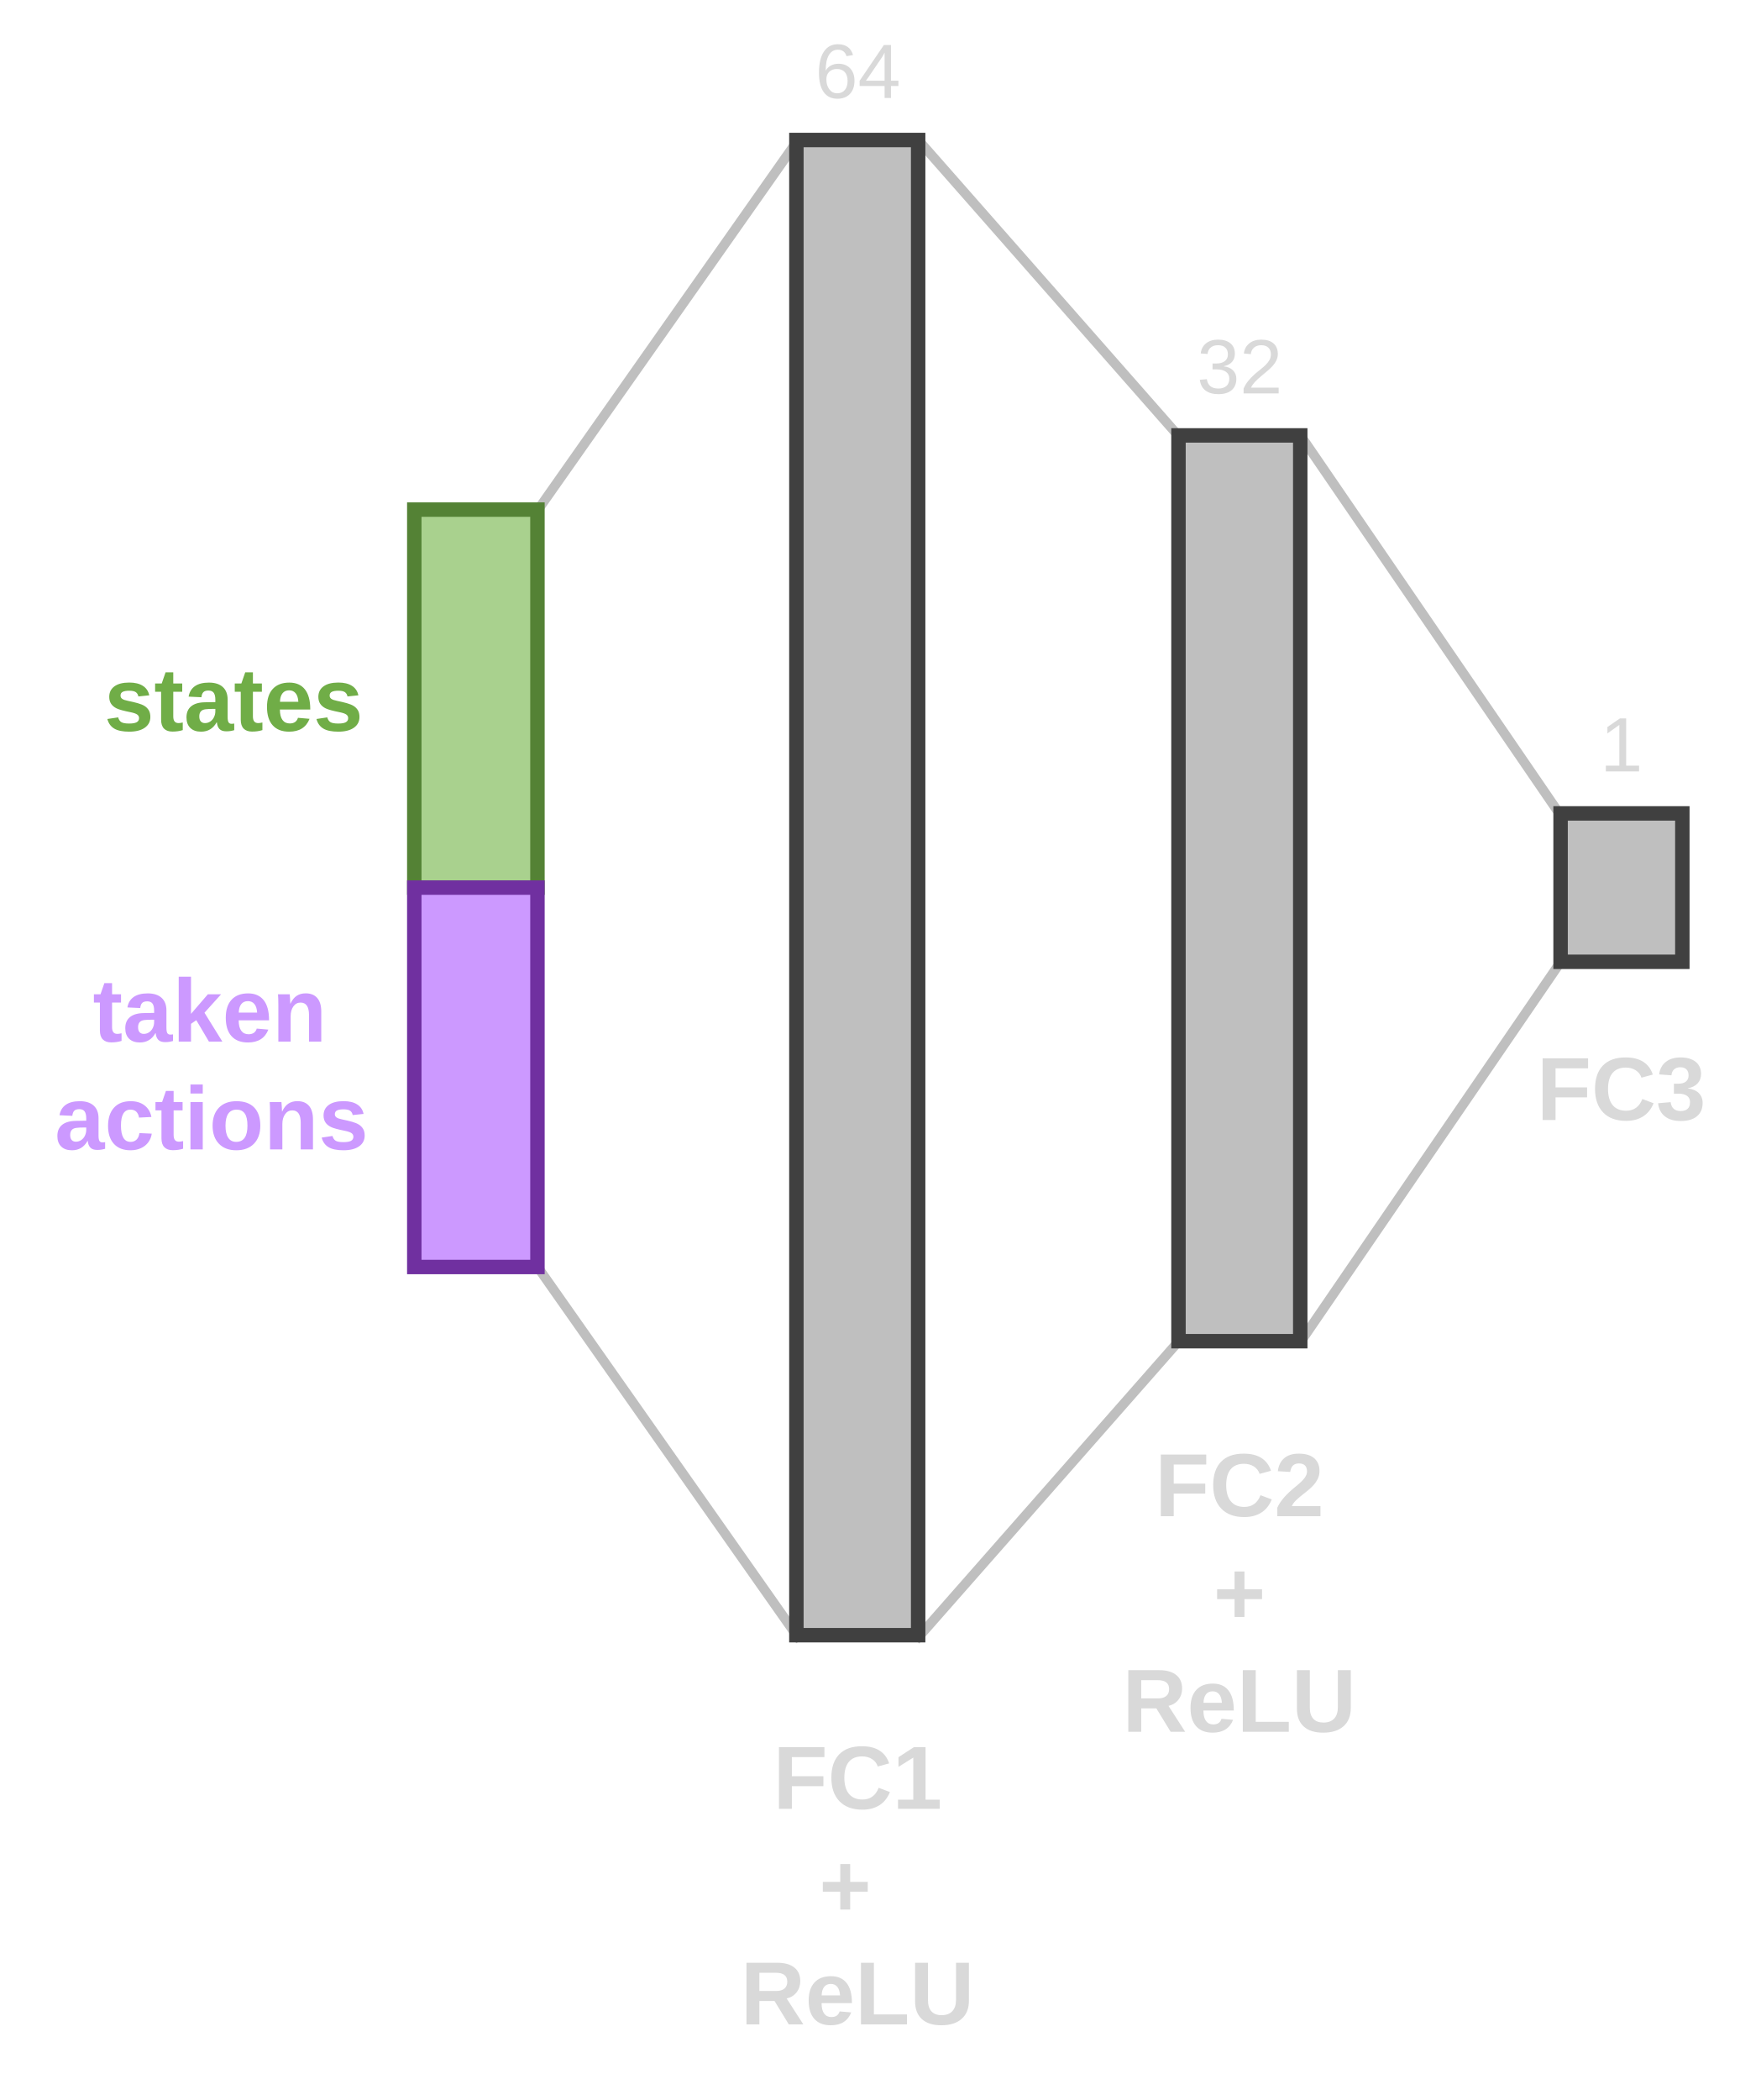
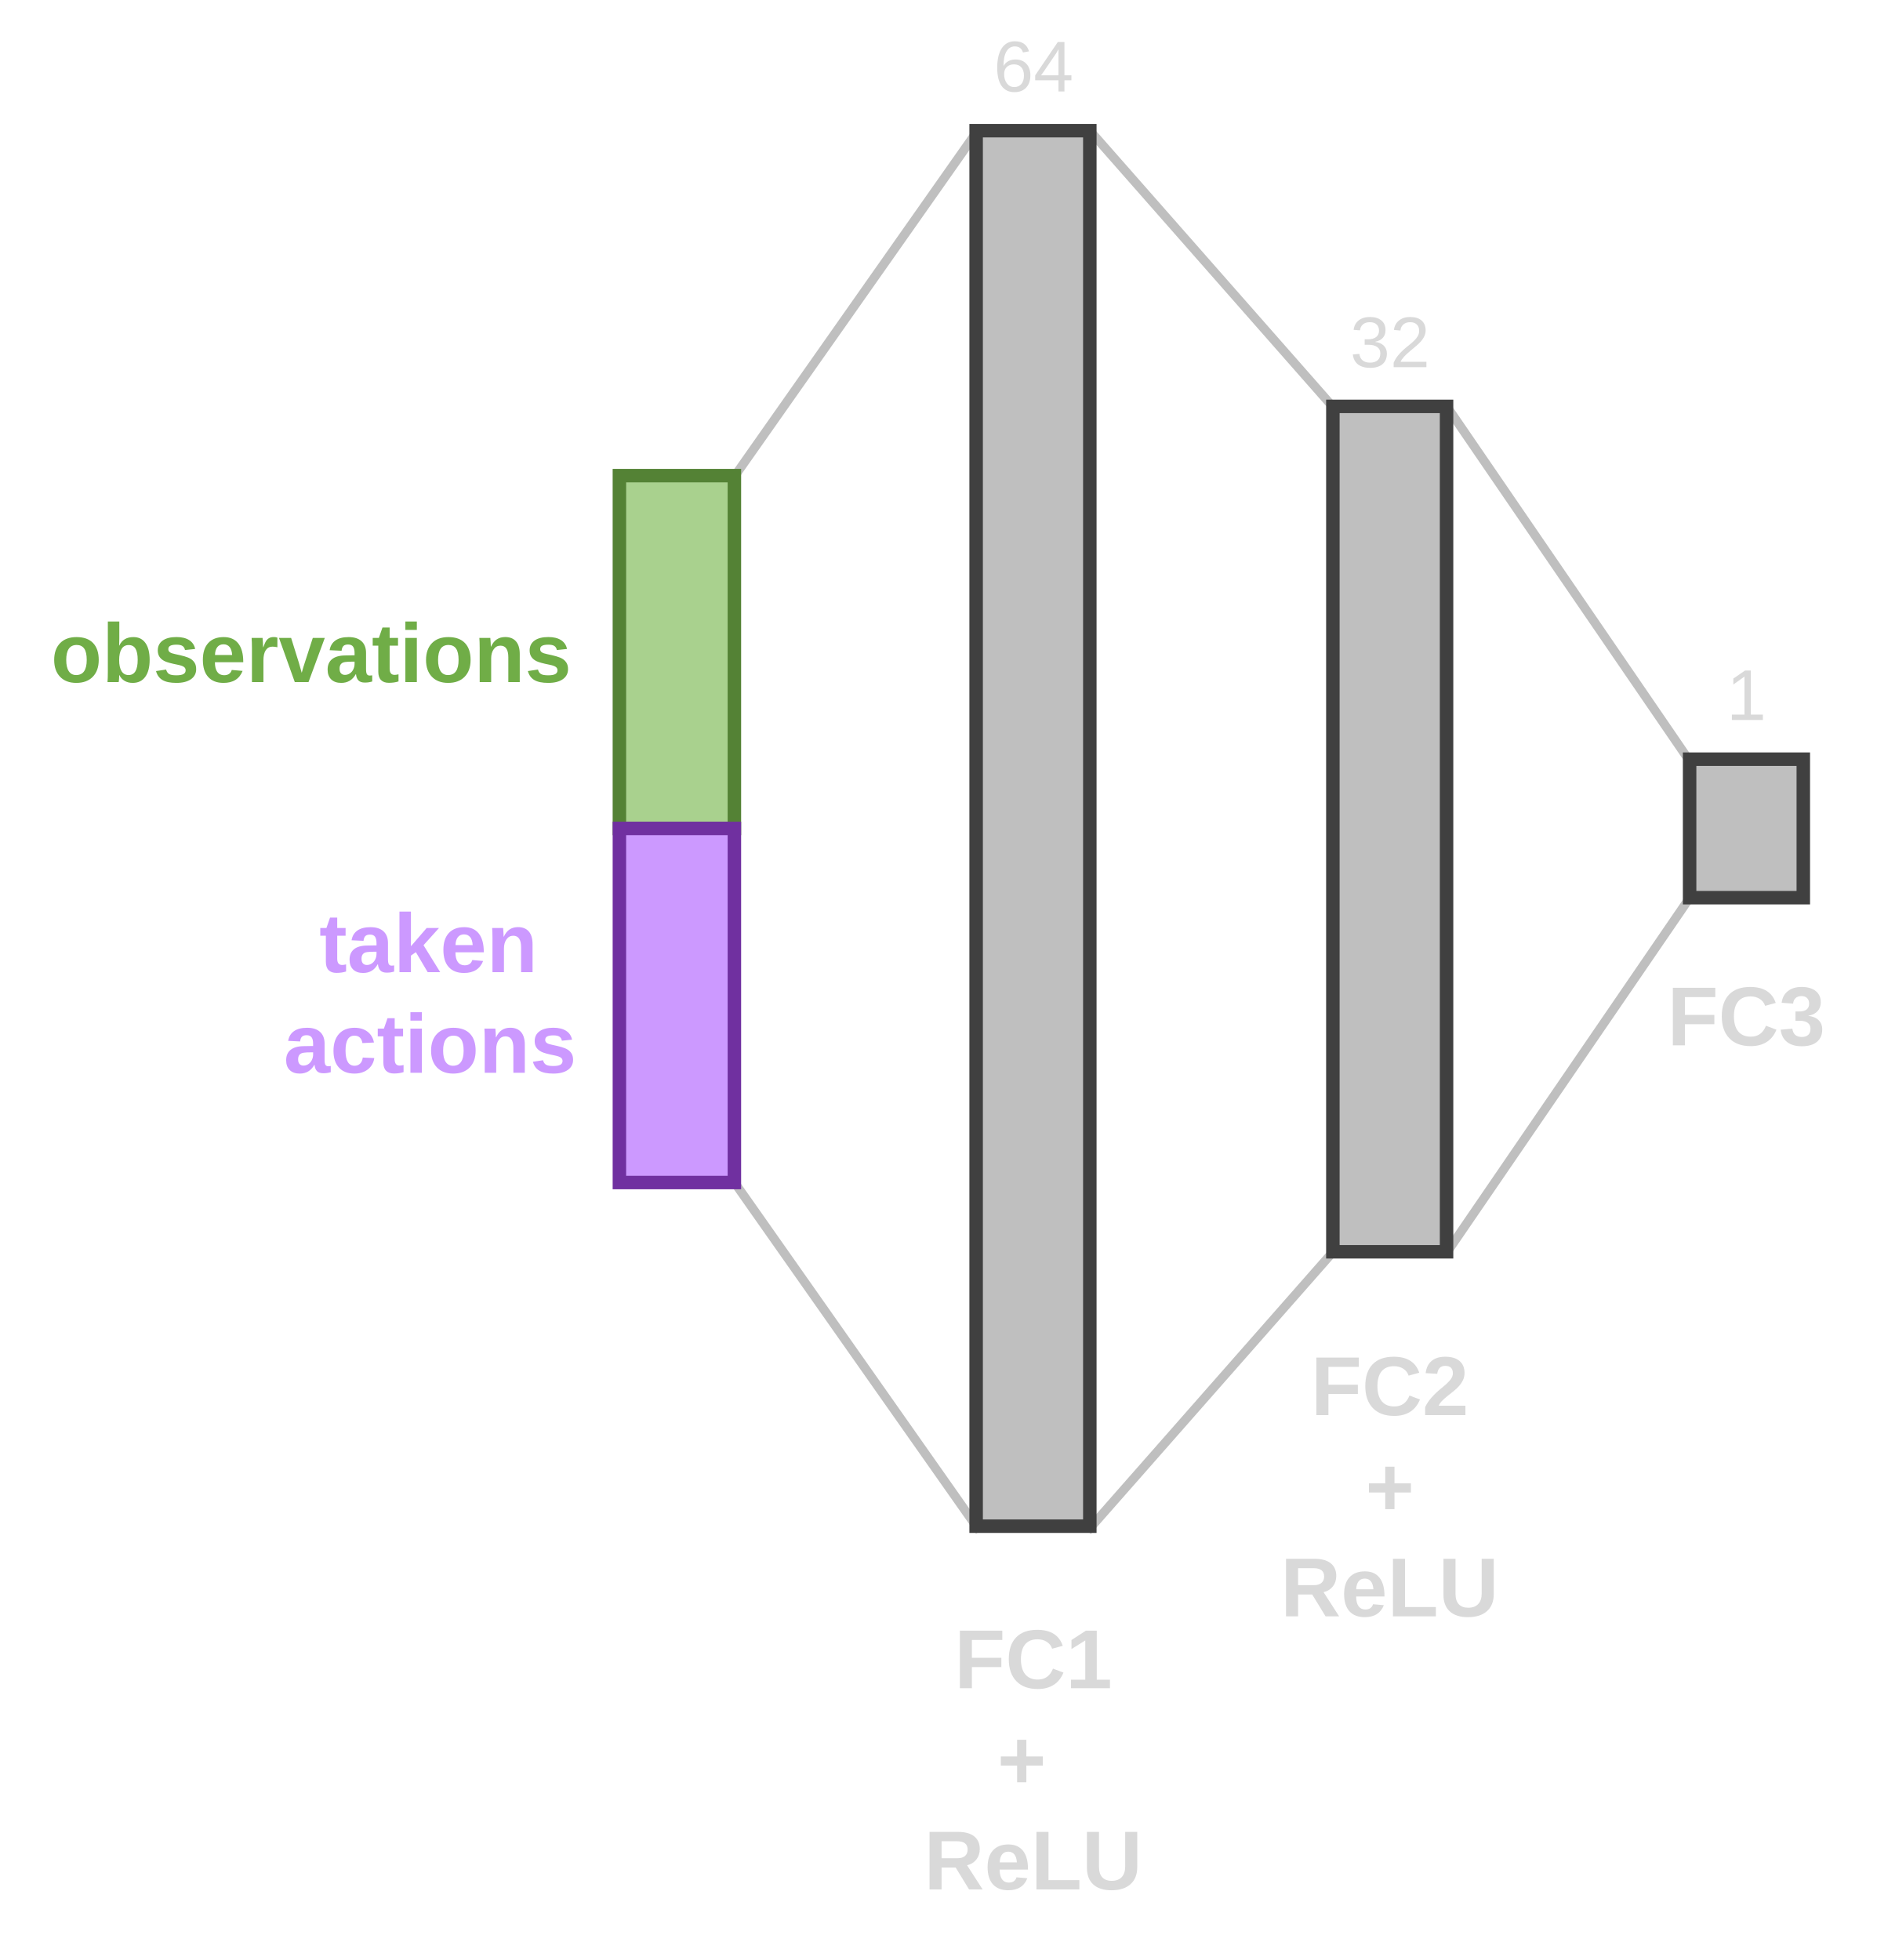
- <svg xmlns="http://www.w3.org/2000/svg" width="1258" height="1500" xml:space="preserve" overflow="hidden">
-   <defs>
-     <clipPath id="clip0">
-       <rect x="706" y="932" width="1258" height="1500" />
-     </clipPath>
-   </defs>
-   <g clip-path="url(#clip0)" transform="translate(-706 -932)">
+ <svg xmlns="http://www.w3.org/2000/svg" width="1436" height="1500" xml:space="preserve" overflow="hidden">
+   <g transform="translate(-528 -932)">
    <path d="M0 0 185.263 270.594" stroke="#BFBFBF" stroke-width="6.875" stroke-linecap="square" stroke-miterlimit="8" stroke-dasharray="20.625 6.875" fill="none" fill-rule="evenodd" transform="matrix(-1 0 0 1 1820.76 1619.5)" />
    <path d="M0 0 185.263 210.592" stroke="#BFBFBF" stroke-width="6.875" stroke-linecap="square" stroke-miterlimit="8" stroke-dasharray="20.625 6.875" fill="none" fill-rule="evenodd" transform="matrix(-1 0 0 1 1547.76 1890.5)" />
    <path d="M1635.5 1243.5 1820.76 1514.09" stroke="#BFBFBF" stroke-width="6.875" stroke-linecap="square" stroke-miterlimit="8" stroke-dasharray="20.625 6.875" fill="none" fill-rule="evenodd" />
    <path d="M1362.5 1032.5 1547.76 1243.09" stroke="#BFBFBF" stroke-width="6.875" stroke-linecap="square" stroke-miterlimit="8" stroke-dasharray="20.625 6.875" fill="none" fill-rule="evenodd" />
    <path d="M0 0 185.262 263.485" stroke="#BFBFBF" stroke-width="6.875" stroke-linecap="square" stroke-miterlimit="8" stroke-dasharray="20.625 6.875" fill="none" fill-rule="evenodd" transform="matrix(-1 0 0 1 1275.76 1032.5)" />
    <path d="M1090.5 1837.5 1275.76 2100.99" stroke="#BFBFBF" stroke-width="6.875" stroke-linecap="square" stroke-miterlimit="8" stroke-dasharray="20.625 6.875" fill="none" fill-rule="evenodd" />
    <rect x="1275" y="1032" width="87" height="1068" stroke="#404040" stroke-width="10.312" stroke-miterlimit="8" fill="#BFBFBF" />
    <rect x="1548" y="1243" width="87" height="647" stroke="#404040" stroke-width="10.312" stroke-miterlimit="8" fill="#BFBFBF" />
    <rect x="1821" y="1513" width="87" height="106" stroke="#404040" stroke-width="10.312" stroke-miterlimit="8" fill="#BFBFBF" />
    <text fill="#D9D9D9" font-family="Arial,Arial_MSFontService,sans-serif" font-weight="700" font-size="64" transform="matrix(1 0 0 1 1258.27 2224)">FC1</text>
    <text fill="#D9D9D9" font-family="Arial,Arial_MSFontService,sans-serif" font-weight="700" font-size="64" transform="matrix(1 0 0 1 1291.21 2301)">+ </text>
    <text fill="#D9D9D9" font-family="Arial,Arial_MSFontService,sans-serif" font-weight="700" font-size="64" transform="matrix(1 0 0 1 1235.06 2378)">ReLU</text>
    <text fill="#D9D9D9" font-family="Arial,Arial_MSFontService,sans-serif" font-weight="700" font-size="64" transform="matrix(1 0 0 1 1531.09 2015)">FC2</text>
    <text fill="#D9D9D9" font-family="Arial,Arial_MSFontService,sans-serif" font-weight="700" font-size="64" transform="matrix(1 0 0 1 1572.92 2092)">+</text>
    <text fill="#D9D9D9" font-family="Arial,Arial_MSFontService,sans-serif" font-weight="700" font-size="64" transform="matrix(1 0 0 1 1507.88 2169)">ReLU</text>
    <text fill="#D9D9D9" font-family="Arial,Arial_MSFontService,sans-serif" font-weight="700" font-size="64" transform="matrix(1 0 0 1 1803.9 1732)">FC3</text>
    <rect x="1002" y="1296" width="88" height="270" stroke="#548235" stroke-width="10.312" stroke-miterlimit="8" fill="#A9D18E" />
    <rect x="1002" y="1566" width="88" height="271" stroke="#7030A0" stroke-width="10.312" stroke-miterlimit="8" fill="#CC99FF" />
-     <text fill="#70AD47" font-family="Arial,Arial_MSFontService,sans-serif" font-weight="700" font-size="64" transform="matrix(1 0 0 1 780.452 1454)">states</text>
+     <text fill="#70AD47" font-family="Arial,Arial_MSFontService,sans-serif" font-weight="700" font-size="64" transform="matrix(1 0 0 1 566.965 1454)">observations</text>
    <text fill="#CC99FF" font-family="Arial,Arial_MSFontService,sans-serif" font-weight="700" font-size="64" transform="matrix(1 0 0 1 772.314 1676)">taken</text>
    <text fill="#CC99FF" font-family="Arial,Arial_MSFontService,sans-serif" font-weight="700" font-size="64" transform="matrix(1 0 0 1 745.112 1753)">actions</text>
    <text fill="#D9D9D9" font-family="Arial,Arial_MSFontService,sans-serif" font-weight="400" font-size="55" transform="matrix(1 0 0 1 1288.34 1002)">64</text>
    <text fill="#D9D9D9" font-family="Arial,Arial_MSFontService,sans-serif" font-weight="400" font-size="55" transform="matrix(1 0 0 1 1561.16 1213)">32</text>
    <text fill="#D9D9D9" font-family="Arial,Arial_MSFontService,sans-serif" font-weight="400" font-size="55" transform="matrix(1 0 0 1 1849.16 1483)">1</text>
  </g>
</svg>
